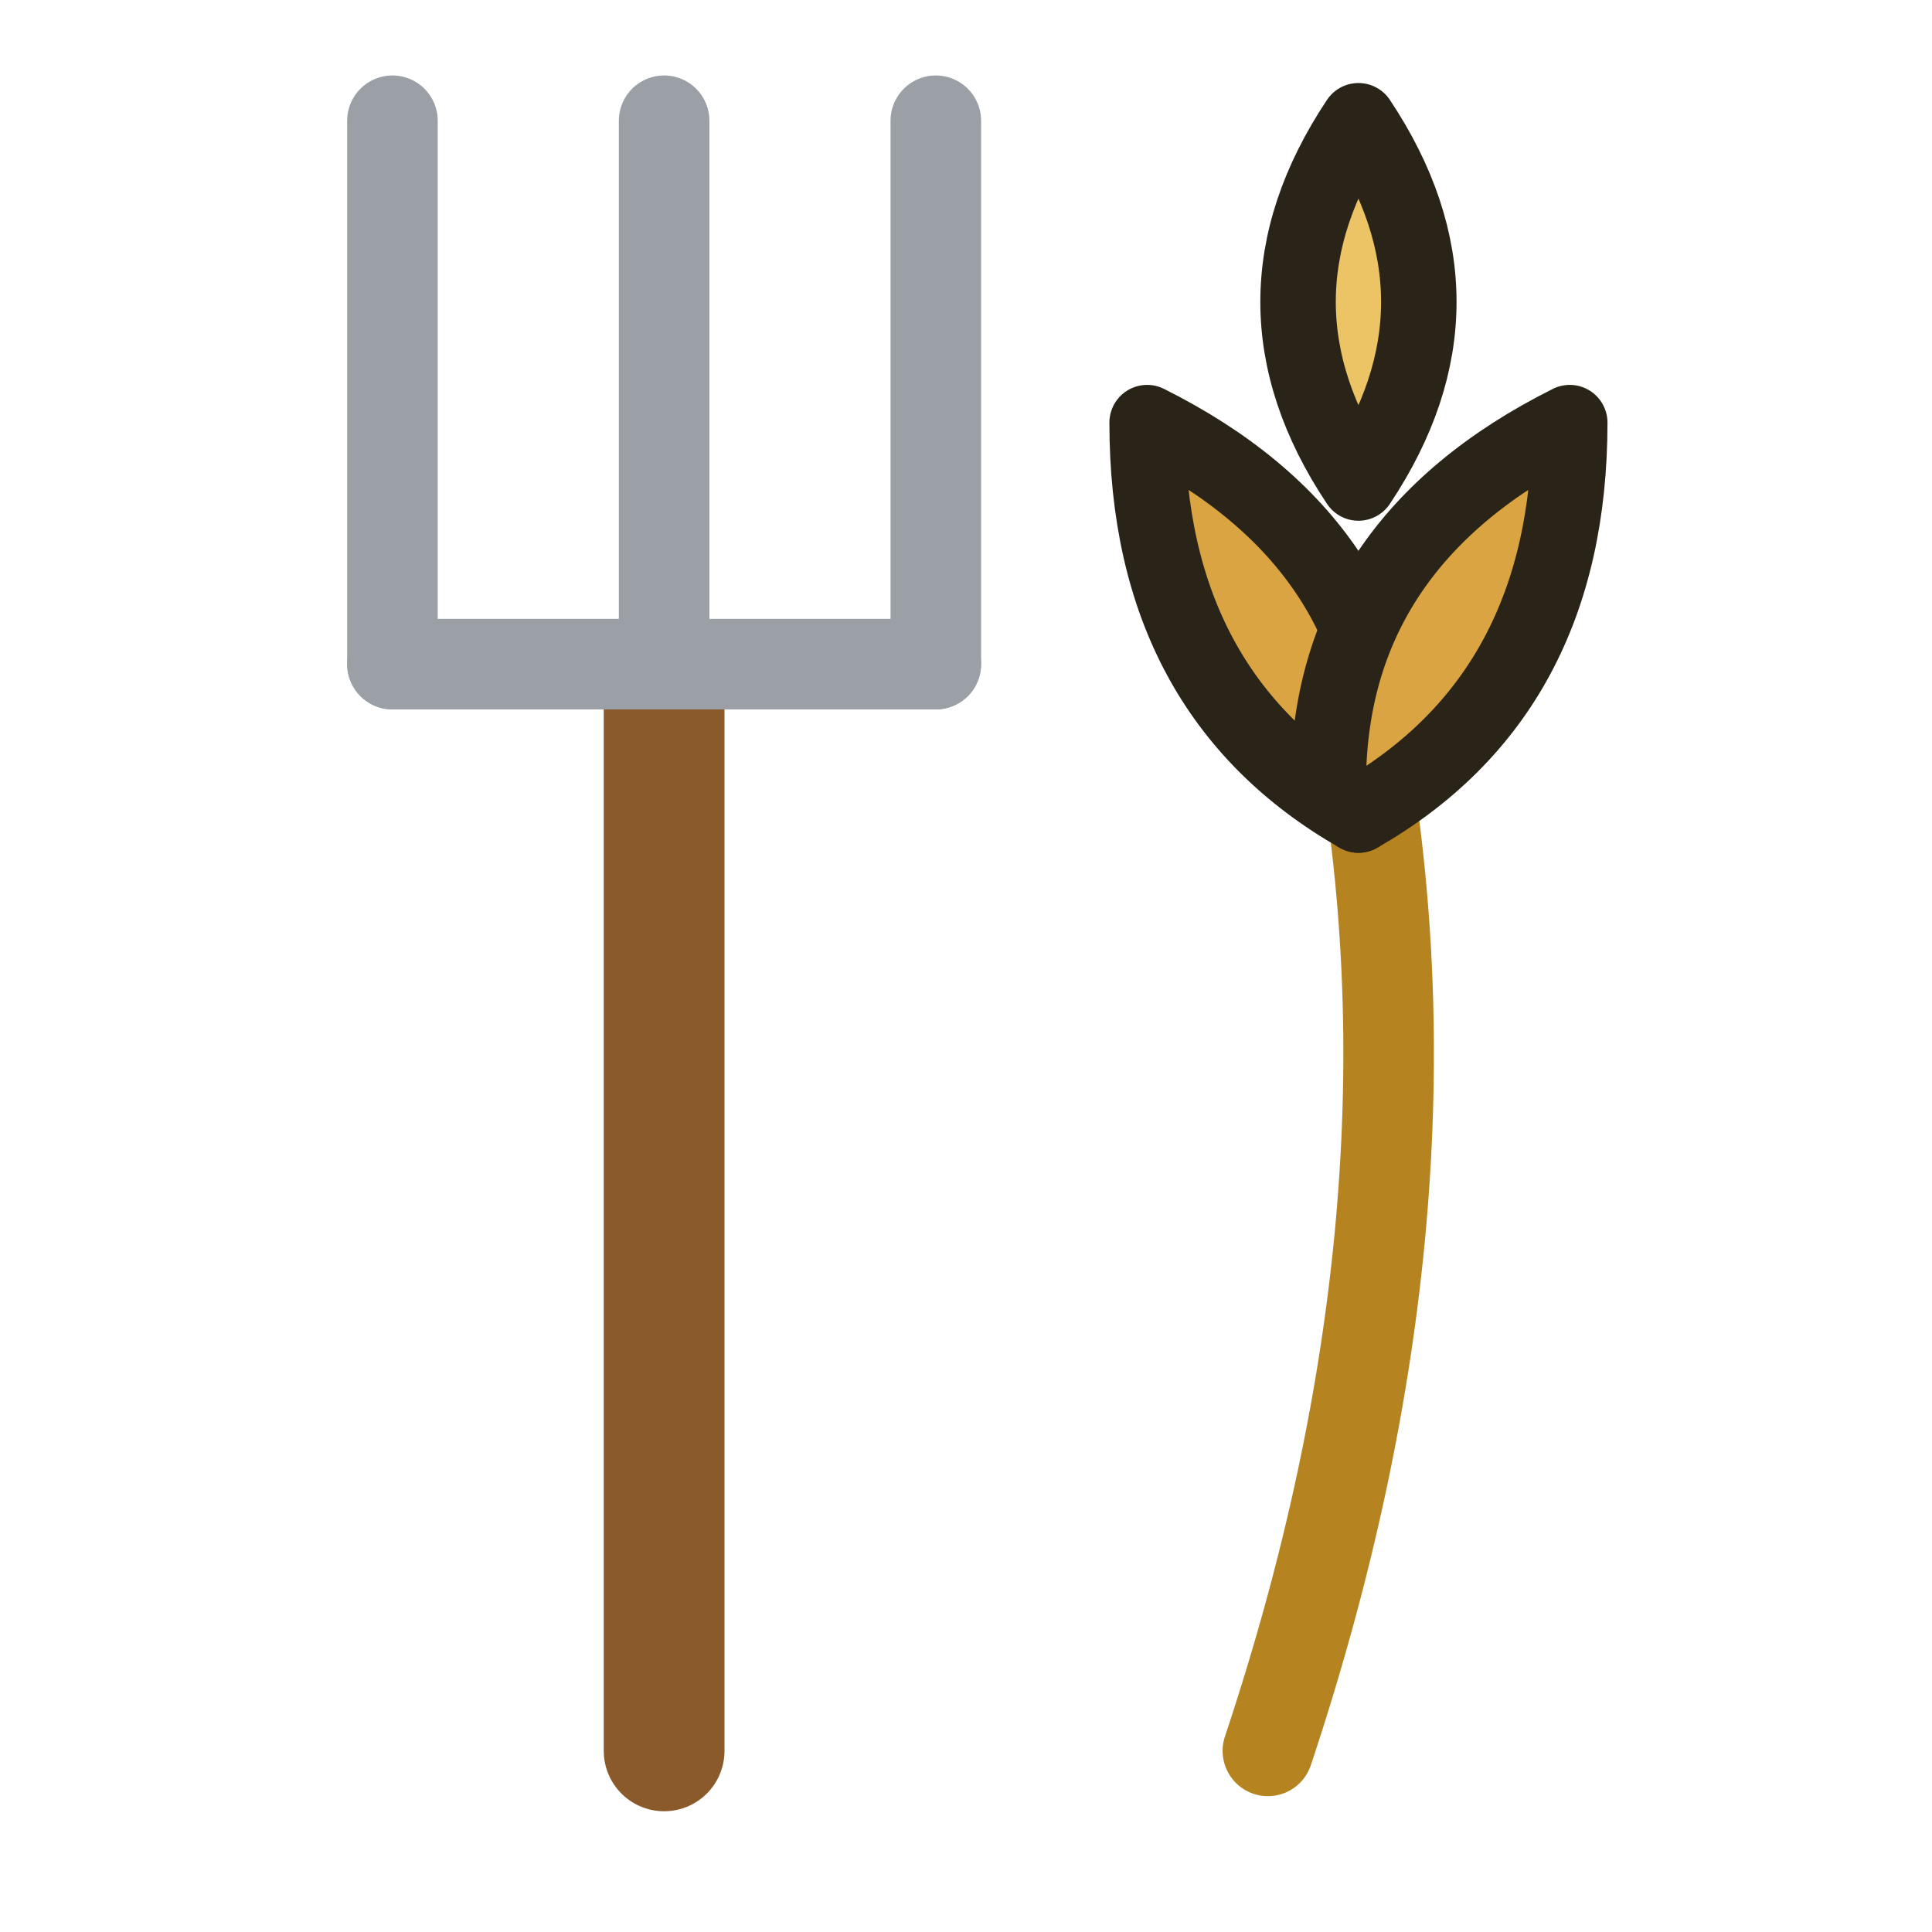
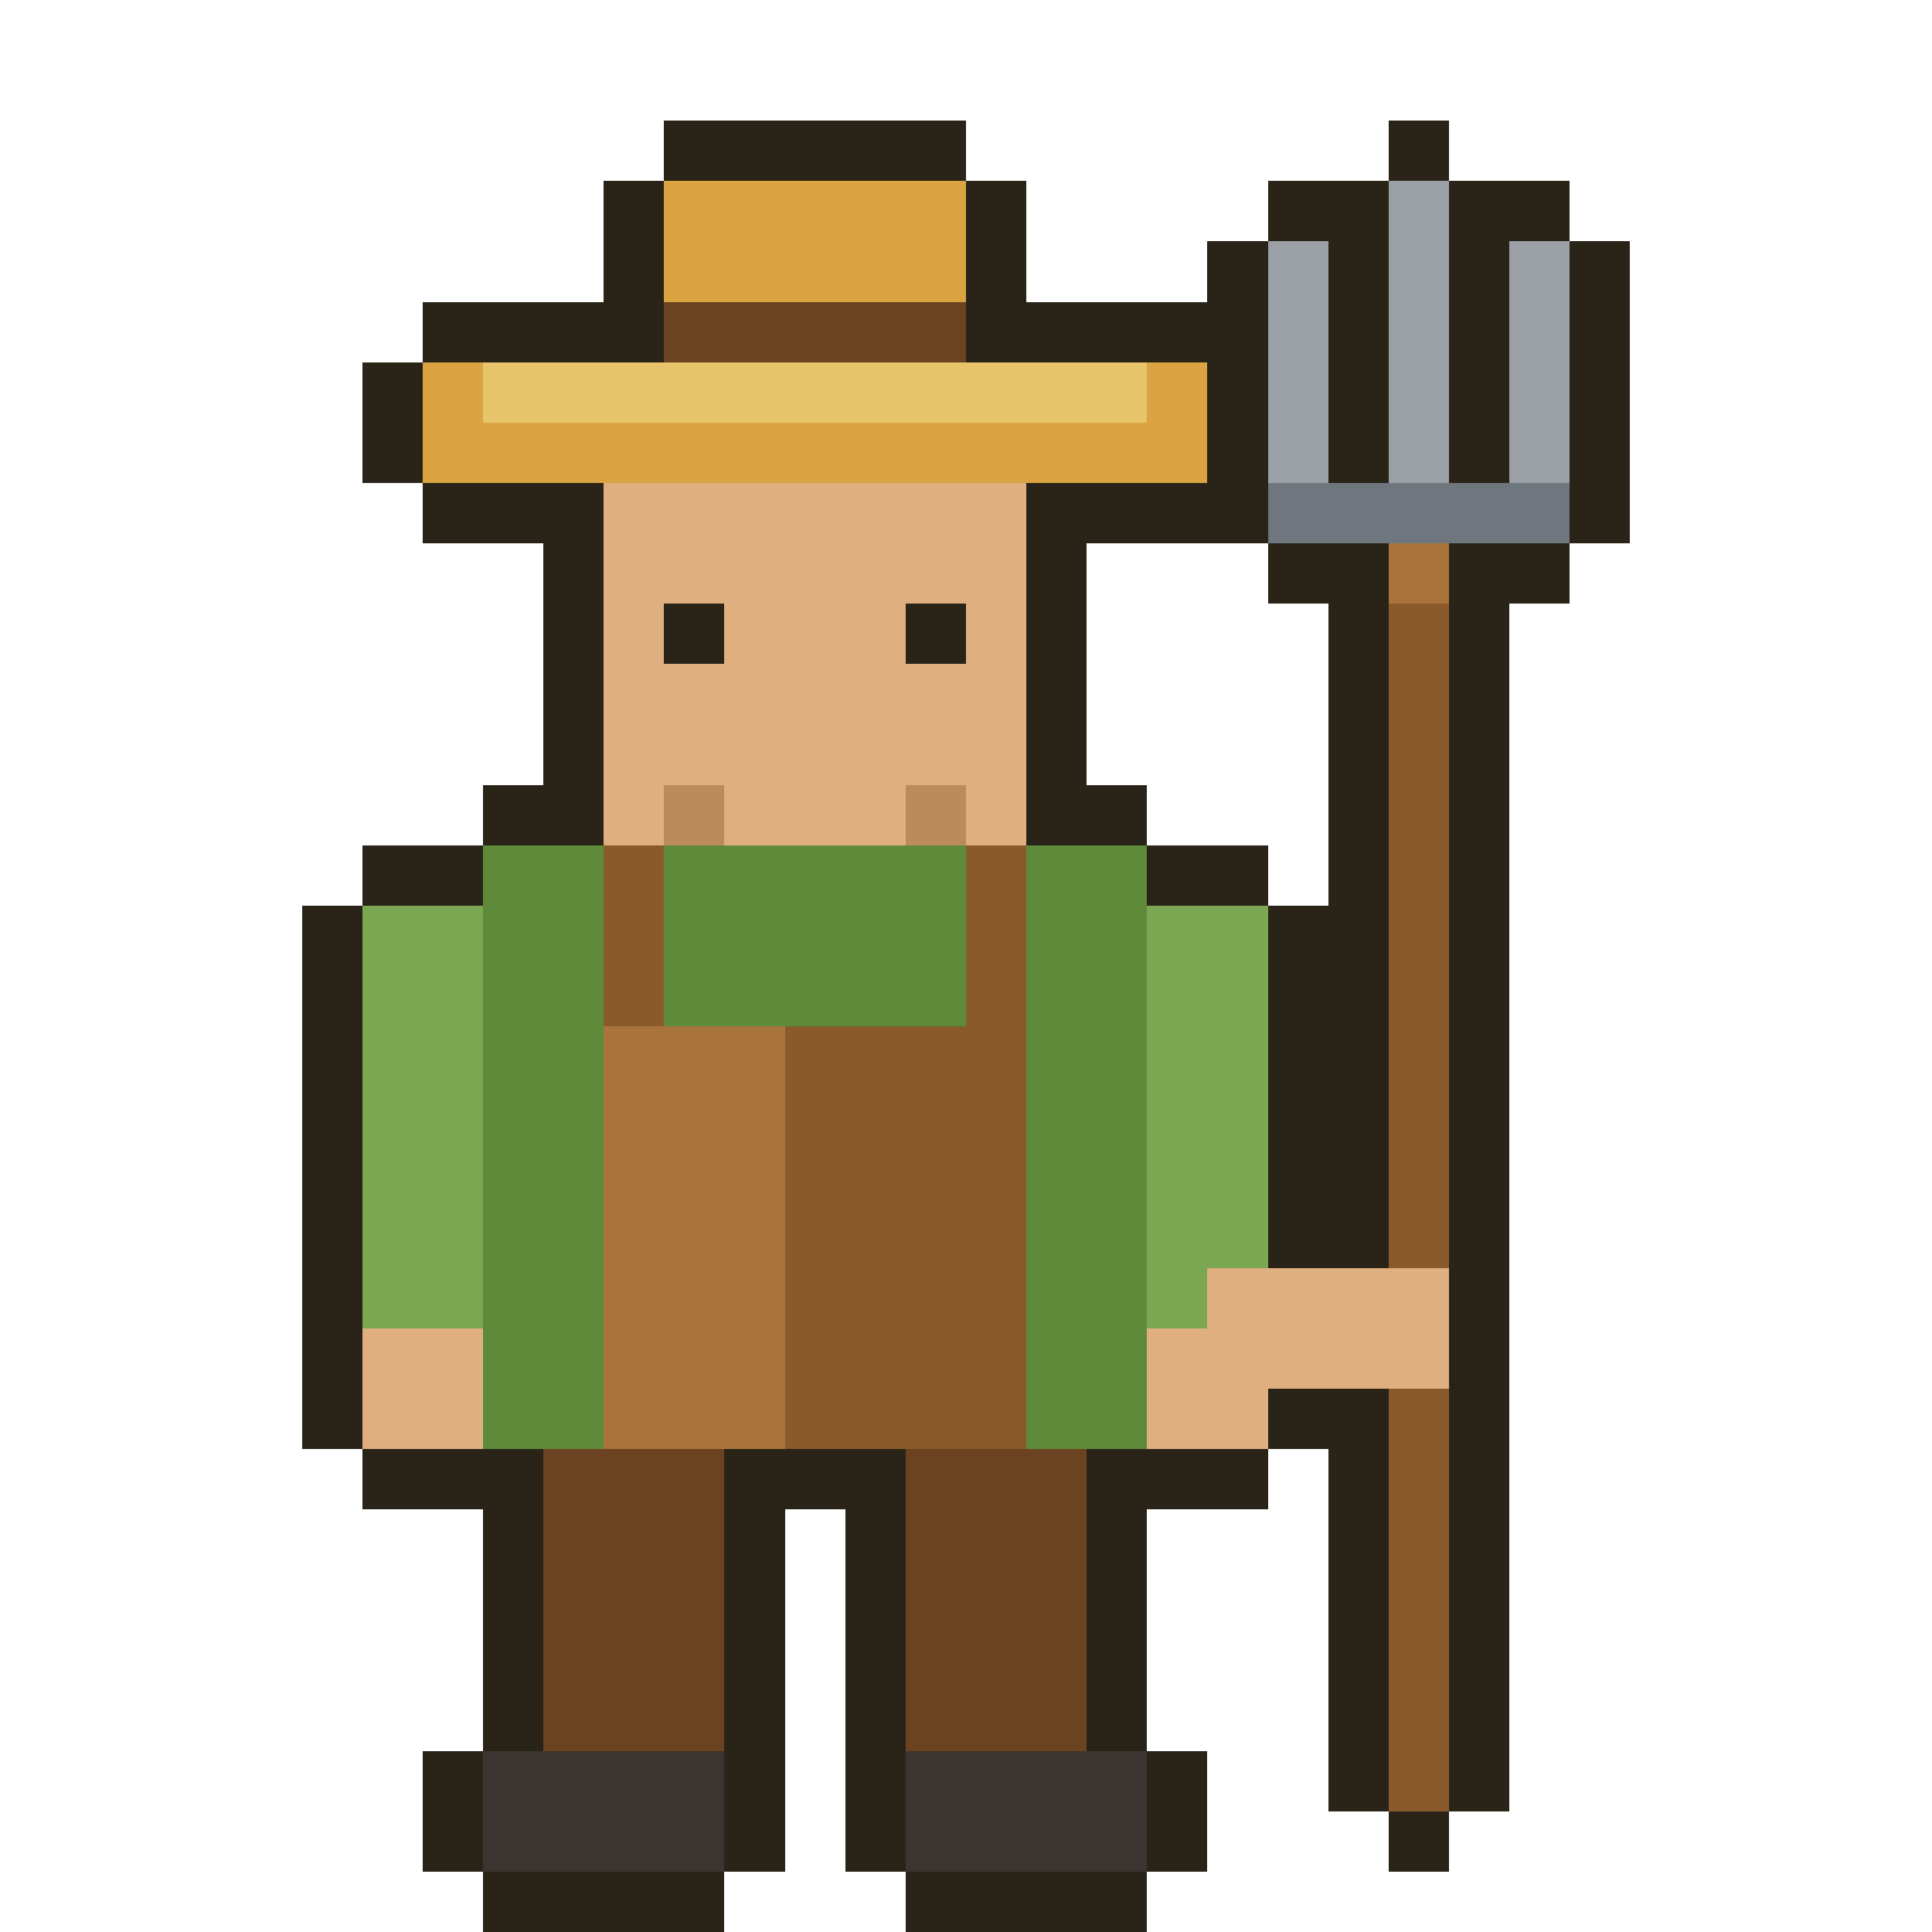
- <svg xmlns="http://www.w3.org/2000/svg" viewBox="0 0 64 64">
-   <g stroke="#2a2418" stroke-width="2.5" stroke-linejoin="round" stroke-linecap="round">
-     <path d="M22 58 V22" fill="none" stroke="#8a5a2b" stroke-width="4" />
-     <path d="M13 22 H31" fill="none" stroke="#9aa0a6" stroke-width="3" />
-     <path d="M13 22 V4 M22 22 V4 M31 22 V4" fill="none" stroke="#9aa0a6" stroke-width="3" />
-     <path d="M42 58 Q48 40 45 24" fill="none" stroke="#b58420" stroke-width="3" />
-     <path d="M45 27 Q38 23 38 14 Q46 18 46 26Z" fill="#d9a441" />
-     <path d="M45 27 Q52 23 52 14 Q44 18 44 26Z" fill="#d9a441" />
-     <path d="M45 16 Q41 10 45 4 Q49 10 45 16Z" fill="#ecc465" />
-   </g>
+ <svg xmlns="http://www.w3.org/2000/svg" viewBox="0 0 32 32" shape-rendering="crispEdges">
+   <rect x="11" y="2" width="5" height="1" fill="#2a2418" />
+   <rect x="23" y="2" width="1" height="1" fill="#2a2418" />
+   <rect x="10" y="3" width="1" height="1" fill="#2a2418" />
+   <rect x="11" y="3" width="5" height="1" fill="#d9a441" />
+   <rect x="16" y="3" width="1" height="1" fill="#2a2418" />
+   <rect x="21" y="3" width="2" height="1" fill="#2a2418" />
+   <rect x="23" y="3" width="1" height="1" fill="#9aa0a6" />
+   <rect x="24" y="3" width="2" height="1" fill="#2a2418" />
+   <rect x="10" y="4" width="1" height="1" fill="#2a2418" />
+   <rect x="11" y="4" width="5" height="1" fill="#d9a441" />
+   <rect x="16" y="4" width="1" height="1" fill="#2a2418" />
+   <rect x="20" y="4" width="1" height="1" fill="#2a2418" />
+   <rect x="21" y="4" width="1" height="1" fill="#9aa0a6" />
+   <rect x="22" y="4" width="1" height="1" fill="#2a2418" />
+   <rect x="23" y="4" width="1" height="1" fill="#9aa0a6" />
+   <rect x="24" y="4" width="1" height="1" fill="#2a2418" />
+   <rect x="25" y="4" width="1" height="1" fill="#9aa0a6" />
+   <rect x="26" y="4" width="1" height="1" fill="#2a2418" />
+   <rect x="7" y="5" width="4" height="1" fill="#2a2418" />
+   <rect x="11" y="5" width="5" height="1" fill="#6b4320" />
+   <rect x="16" y="5" width="5" height="1" fill="#2a2418" />
+   <rect x="21" y="5" width="1" height="1" fill="#9aa0a6" />
+   <rect x="22" y="5" width="1" height="1" fill="#2a2418" />
+   <rect x="23" y="5" width="1" height="1" fill="#9aa0a6" />
+   <rect x="24" y="5" width="1" height="1" fill="#2a2418" />
+   <rect x="25" y="5" width="1" height="1" fill="#9aa0a6" />
+   <rect x="26" y="5" width="1" height="1" fill="#2a2418" />
+   <rect x="6" y="6" width="1" height="1" fill="#2a2418" />
+   <rect x="7" y="6" width="1" height="1" fill="#d9a441" />
+   <rect x="8" y="6" width="11" height="1" fill="#e8c46a" />
+   <rect x="19" y="6" width="1" height="1" fill="#d9a441" />
+   <rect x="20" y="6" width="1" height="1" fill="#2a2418" />
+   <rect x="21" y="6" width="1" height="1" fill="#9aa0a6" />
+   <rect x="22" y="6" width="1" height="1" fill="#2a2418" />
+   <rect x="23" y="6" width="1" height="1" fill="#9aa0a6" />
+   <rect x="24" y="6" width="1" height="1" fill="#2a2418" />
+   <rect x="25" y="6" width="1" height="1" fill="#9aa0a6" />
+   <rect x="26" y="6" width="1" height="1" fill="#2a2418" />
+   <rect x="6" y="7" width="1" height="1" fill="#2a2418" />
+   <rect x="7" y="7" width="13" height="1" fill="#d9a441" />
+   <rect x="20" y="7" width="1" height="1" fill="#2a2418" />
+   <rect x="21" y="7" width="1" height="1" fill="#9aa0a6" />
+   <rect x="22" y="7" width="1" height="1" fill="#2a2418" />
+   <rect x="23" y="7" width="1" height="1" fill="#9aa0a6" />
+   <rect x="24" y="7" width="1" height="1" fill="#2a2418" />
+   <rect x="25" y="7" width="1" height="1" fill="#9aa0a6" />
+   <rect x="26" y="7" width="1" height="1" fill="#2a2418" />
+   <rect x="7" y="8" width="3" height="1" fill="#2a2418" />
+   <rect x="10" y="8" width="7" height="1" fill="#e0af80" />
+   <rect x="17" y="8" width="4" height="1" fill="#2a2418" />
+   <rect x="21" y="8" width="5" height="1" fill="#6f767d" />
+   <rect x="26" y="8" width="1" height="1" fill="#2a2418" />
+   <rect x="9" y="9" width="1" height="1" fill="#2a2418" />
+   <rect x="10" y="9" width="7" height="1" fill="#e0af80" />
+   <rect x="17" y="9" width="1" height="1" fill="#2a2418" />
+   <rect x="21" y="9" width="2" height="1" fill="#2a2418" />
+   <rect x="23" y="9" width="1" height="1" fill="#a9743c" />
+   <rect x="24" y="9" width="2" height="1" fill="#2a2418" />
+   <rect x="9" y="10" width="1" height="1" fill="#2a2418" />
+   <rect x="10" y="10" width="1" height="1" fill="#e0af80" />
+   <rect x="11" y="10" width="1" height="1" fill="#2a2418" />
+   <rect x="12" y="10" width="3" height="1" fill="#e0af80" />
+   <rect x="15" y="10" width="1" height="1" fill="#2a2418" />
+   <rect x="16" y="10" width="1" height="1" fill="#e0af80" />
+   <rect x="17" y="10" width="1" height="1" fill="#2a2418" />
+   <rect x="22" y="10" width="1" height="1" fill="#2a2418" />
+   <rect x="23" y="10" width="1" height="1" fill="#8a5a2b" />
+   <rect x="24" y="10" width="1" height="1" fill="#2a2418" />
+   <rect x="9" y="11" width="1" height="1" fill="#2a2418" />
+   <rect x="10" y="11" width="7" height="1" fill="#e0af80" />
+   <rect x="17" y="11" width="1" height="1" fill="#2a2418" />
+   <rect x="22" y="11" width="1" height="1" fill="#2a2418" />
+   <rect x="23" y="11" width="1" height="1" fill="#8a5a2b" />
+   <rect x="24" y="11" width="1" height="1" fill="#2a2418" />
+   <rect x="9" y="12" width="1" height="1" fill="#2a2418" />
+   <rect x="10" y="12" width="7" height="1" fill="#e0af80" />
+   <rect x="17" y="12" width="1" height="1" fill="#2a2418" />
+   <rect x="22" y="12" width="1" height="1" fill="#2a2418" />
+   <rect x="23" y="12" width="1" height="1" fill="#8a5a2b" />
+   <rect x="24" y="12" width="1" height="1" fill="#2a2418" />
+   <rect x="8" y="13" width="2" height="1" fill="#2a2418" />
+   <rect x="10" y="13" width="1" height="1" fill="#e0af80" />
+   <rect x="11" y="13" width="1" height="1" fill="#bd8a5c" />
+   <rect x="12" y="13" width="3" height="1" fill="#e0af80" />
+   <rect x="15" y="13" width="1" height="1" fill="#bd8a5c" />
+   <rect x="16" y="13" width="1" height="1" fill="#e0af80" />
+   <rect x="17" y="13" width="2" height="1" fill="#2a2418" />
+   <rect x="22" y="13" width="1" height="1" fill="#2a2418" />
+   <rect x="23" y="13" width="1" height="1" fill="#8a5a2b" />
+   <rect x="24" y="13" width="1" height="1" fill="#2a2418" />
+   <rect x="6" y="14" width="2" height="1" fill="#2a2418" />
+   <rect x="8" y="14" width="2" height="1" fill="#5f8a3a" />
+   <rect x="10" y="14" width="1" height="1" fill="#8a5a2b" />
+   <rect x="11" y="14" width="5" height="1" fill="#5f8a3a" />
+   <rect x="16" y="14" width="1" height="1" fill="#8a5a2b" />
+   <rect x="17" y="14" width="2" height="1" fill="#5f8a3a" />
+   <rect x="19" y="14" width="2" height="1" fill="#2a2418" />
+   <rect x="22" y="14" width="1" height="1" fill="#2a2418" />
+   <rect x="23" y="14" width="1" height="1" fill="#8a5a2b" />
+   <rect x="24" y="14" width="1" height="1" fill="#2a2418" />
+   <rect x="5" y="15" width="1" height="1" fill="#2a2418" />
+   <rect x="6" y="15" width="2" height="1" fill="#7ba652" />
+   <rect x="8" y="15" width="2" height="1" fill="#5f8a3a" />
+   <rect x="10" y="15" width="1" height="1" fill="#8a5a2b" />
+   <rect x="11" y="15" width="5" height="1" fill="#5f8a3a" />
+   <rect x="16" y="15" width="1" height="1" fill="#8a5a2b" />
+   <rect x="17" y="15" width="2" height="1" fill="#5f8a3a" />
+   <rect x="19" y="15" width="2" height="1" fill="#7ba652" />
+   <rect x="21" y="15" width="2" height="1" fill="#2a2418" />
+   <rect x="23" y="15" width="1" height="1" fill="#8a5a2b" />
+   <rect x="24" y="15" width="1" height="1" fill="#2a2418" />
+   <rect x="5" y="16" width="1" height="1" fill="#2a2418" />
+   <rect x="6" y="16" width="2" height="1" fill="#7ba652" />
+   <rect x="8" y="16" width="2" height="1" fill="#5f8a3a" />
+   <rect x="10" y="16" width="1" height="1" fill="#8a5a2b" />
+   <rect x="11" y="16" width="5" height="1" fill="#5f8a3a" />
+   <rect x="16" y="16" width="1" height="1" fill="#8a5a2b" />
+   <rect x="17" y="16" width="2" height="1" fill="#5f8a3a" />
+   <rect x="19" y="16" width="2" height="1" fill="#7ba652" />
+   <rect x="21" y="16" width="2" height="1" fill="#2a2418" />
+   <rect x="23" y="16" width="1" height="1" fill="#8a5a2b" />
+   <rect x="24" y="16" width="1" height="1" fill="#2a2418" />
+   <rect x="5" y="17" width="1" height="1" fill="#2a2418" />
+   <rect x="6" y="17" width="2" height="1" fill="#7ba652" />
+   <rect x="8" y="17" width="2" height="1" fill="#5f8a3a" />
+   <rect x="10" y="17" width="3" height="1" fill="#a9743c" />
+   <rect x="13" y="17" width="4" height="1" fill="#8a5a2b" />
+   <rect x="17" y="17" width="2" height="1" fill="#5f8a3a" />
+   <rect x="19" y="17" width="2" height="1" fill="#7ba652" />
+   <rect x="21" y="17" width="2" height="1" fill="#2a2418" />
+   <rect x="23" y="17" width="1" height="1" fill="#8a5a2b" />
+   <rect x="24" y="17" width="1" height="1" fill="#2a2418" />
+   <rect x="5" y="18" width="1" height="1" fill="#2a2418" />
+   <rect x="6" y="18" width="2" height="1" fill="#7ba652" />
+   <rect x="8" y="18" width="2" height="1" fill="#5f8a3a" />
+   <rect x="10" y="18" width="3" height="1" fill="#a9743c" />
+   <rect x="13" y="18" width="4" height="1" fill="#8a5a2b" />
+   <rect x="17" y="18" width="2" height="1" fill="#5f8a3a" />
+   <rect x="19" y="18" width="2" height="1" fill="#7ba652" />
+   <rect x="21" y="18" width="2" height="1" fill="#2a2418" />
+   <rect x="23" y="18" width="1" height="1" fill="#8a5a2b" />
+   <rect x="24" y="18" width="1" height="1" fill="#2a2418" />
+   <rect x="5" y="19" width="1" height="1" fill="#2a2418" />
+   <rect x="6" y="19" width="2" height="1" fill="#7ba652" />
+   <rect x="8" y="19" width="2" height="1" fill="#5f8a3a" />
+   <rect x="10" y="19" width="3" height="1" fill="#a9743c" />
+   <rect x="13" y="19" width="4" height="1" fill="#8a5a2b" />
+   <rect x="17" y="19" width="2" height="1" fill="#5f8a3a" />
+   <rect x="19" y="19" width="2" height="1" fill="#7ba652" />
+   <rect x="21" y="19" width="2" height="1" fill="#2a2418" />
+   <rect x="23" y="19" width="1" height="1" fill="#8a5a2b" />
+   <rect x="24" y="19" width="1" height="1" fill="#2a2418" />
+   <rect x="5" y="20" width="1" height="1" fill="#2a2418" />
+   <rect x="6" y="20" width="2" height="1" fill="#7ba652" />
+   <rect x="8" y="20" width="2" height="1" fill="#5f8a3a" />
+   <rect x="10" y="20" width="3" height="1" fill="#a9743c" />
+   <rect x="13" y="20" width="4" height="1" fill="#8a5a2b" />
+   <rect x="17" y="20" width="2" height="1" fill="#5f8a3a" />
+   <rect x="19" y="20" width="2" height="1" fill="#7ba652" />
+   <rect x="21" y="20" width="2" height="1" fill="#2a2418" />
+   <rect x="23" y="20" width="1" height="1" fill="#8a5a2b" />
+   <rect x="24" y="20" width="1" height="1" fill="#2a2418" />
+   <rect x="5" y="21" width="1" height="1" fill="#2a2418" />
+   <rect x="6" y="21" width="2" height="1" fill="#7ba652" />
+   <rect x="8" y="21" width="2" height="1" fill="#5f8a3a" />
+   <rect x="10" y="21" width="3" height="1" fill="#a9743c" />
+   <rect x="13" y="21" width="4" height="1" fill="#8a5a2b" />
+   <rect x="17" y="21" width="2" height="1" fill="#5f8a3a" />
+   <rect x="19" y="21" width="1" height="1" fill="#7ba652" />
+   <rect x="20" y="21" width="4" height="1" fill="#e0af80" />
+   <rect x="24" y="21" width="1" height="1" fill="#2a2418" />
+   <rect x="5" y="22" width="1" height="1" fill="#2a2418" />
+   <rect x="6" y="22" width="2" height="1" fill="#e0af80" />
+   <rect x="8" y="22" width="2" height="1" fill="#5f8a3a" />
+   <rect x="10" y="22" width="3" height="1" fill="#a9743c" />
+   <rect x="13" y="22" width="4" height="1" fill="#8a5a2b" />
+   <rect x="17" y="22" width="2" height="1" fill="#5f8a3a" />
+   <rect x="19" y="22" width="5" height="1" fill="#e0af80" />
+   <rect x="24" y="22" width="1" height="1" fill="#2a2418" />
+   <rect x="5" y="23" width="1" height="1" fill="#2a2418" />
+   <rect x="6" y="23" width="2" height="1" fill="#e0af80" />
+   <rect x="8" y="23" width="2" height="1" fill="#5f8a3a" />
+   <rect x="10" y="23" width="3" height="1" fill="#a9743c" />
+   <rect x="13" y="23" width="4" height="1" fill="#8a5a2b" />
+   <rect x="17" y="23" width="2" height="1" fill="#5f8a3a" />
+   <rect x="19" y="23" width="2" height="1" fill="#e0af80" />
+   <rect x="21" y="23" width="2" height="1" fill="#2a2418" />
+   <rect x="23" y="23" width="1" height="1" fill="#8a5a2b" />
+   <rect x="24" y="23" width="1" height="1" fill="#2a2418" />
+   <rect x="6" y="24" width="3" height="1" fill="#2a2418" />
+   <rect x="9" y="24" width="3" height="1" fill="#6b4320" />
+   <rect x="12" y="24" width="3" height="1" fill="#2a2418" />
+   <rect x="15" y="24" width="3" height="1" fill="#6b4320" />
+   <rect x="18" y="24" width="3" height="1" fill="#2a2418" />
+   <rect x="22" y="24" width="1" height="1" fill="#2a2418" />
+   <rect x="23" y="24" width="1" height="1" fill="#8a5a2b" />
+   <rect x="24" y="24" width="1" height="1" fill="#2a2418" />
+   <rect x="8" y="25" width="1" height="1" fill="#2a2418" />
+   <rect x="9" y="25" width="3" height="1" fill="#6b4320" />
+   <rect x="12" y="25" width="1" height="1" fill="#2a2418" />
+   <rect x="14" y="25" width="1" height="1" fill="#2a2418" />
+   <rect x="15" y="25" width="3" height="1" fill="#6b4320" />
+   <rect x="18" y="25" width="1" height="1" fill="#2a2418" />
+   <rect x="22" y="25" width="1" height="1" fill="#2a2418" />
+   <rect x="23" y="25" width="1" height="1" fill="#8a5a2b" />
+   <rect x="24" y="25" width="1" height="1" fill="#2a2418" />
+   <rect x="8" y="26" width="1" height="1" fill="#2a2418" />
+   <rect x="9" y="26" width="3" height="1" fill="#6b4320" />
+   <rect x="12" y="26" width="1" height="1" fill="#2a2418" />
+   <rect x="14" y="26" width="1" height="1" fill="#2a2418" />
+   <rect x="15" y="26" width="3" height="1" fill="#6b4320" />
+   <rect x="18" y="26" width="1" height="1" fill="#2a2418" />
+   <rect x="22" y="26" width="1" height="1" fill="#2a2418" />
+   <rect x="23" y="26" width="1" height="1" fill="#8a5a2b" />
+   <rect x="24" y="26" width="1" height="1" fill="#2a2418" />
+   <rect x="8" y="27" width="1" height="1" fill="#2a2418" />
+   <rect x="9" y="27" width="3" height="1" fill="#6b4320" />
+   <rect x="12" y="27" width="1" height="1" fill="#2a2418" />
+   <rect x="14" y="27" width="1" height="1" fill="#2a2418" />
+   <rect x="15" y="27" width="3" height="1" fill="#6b4320" />
+   <rect x="18" y="27" width="1" height="1" fill="#2a2418" />
+   <rect x="22" y="27" width="1" height="1" fill="#2a2418" />
+   <rect x="23" y="27" width="1" height="1" fill="#8a5a2b" />
+   <rect x="24" y="27" width="1" height="1" fill="#2a2418" />
+   <rect x="8" y="28" width="1" height="1" fill="#2a2418" />
+   <rect x="9" y="28" width="3" height="1" fill="#6b4320" />
+   <rect x="12" y="28" width="1" height="1" fill="#2a2418" />
+   <rect x="14" y="28" width="1" height="1" fill="#2a2418" />
+   <rect x="15" y="28" width="3" height="1" fill="#6b4320" />
+   <rect x="18" y="28" width="1" height="1" fill="#2a2418" />
+   <rect x="22" y="28" width="1" height="1" fill="#2a2418" />
+   <rect x="23" y="28" width="1" height="1" fill="#8a5a2b" />
+   <rect x="24" y="28" width="1" height="1" fill="#2a2418" />
+   <rect x="7" y="29" width="1" height="1" fill="#2a2418" />
+   <rect x="8" y="29" width="4" height="1" fill="#3a3530" />
+   <rect x="12" y="29" width="1" height="1" fill="#2a2418" />
+   <rect x="14" y="29" width="1" height="1" fill="#2a2418" />
+   <rect x="15" y="29" width="4" height="1" fill="#3a3530" />
+   <rect x="19" y="29" width="1" height="1" fill="#2a2418" />
+   <rect x="22" y="29" width="1" height="1" fill="#2a2418" />
+   <rect x="23" y="29" width="1" height="1" fill="#8a5a2b" />
+   <rect x="24" y="29" width="1" height="1" fill="#2a2418" />
+   <rect x="7" y="30" width="1" height="1" fill="#2a2418" />
+   <rect x="8" y="30" width="4" height="1" fill="#3a3530" />
+   <rect x="12" y="30" width="1" height="1" fill="#2a2418" />
+   <rect x="14" y="30" width="1" height="1" fill="#2a2418" />
+   <rect x="15" y="30" width="4" height="1" fill="#3a3530" />
+   <rect x="19" y="30" width="1" height="1" fill="#2a2418" />
+   <rect x="23" y="30" width="1" height="1" fill="#2a2418" />
+   <rect x="8" y="31" width="4" height="1" fill="#2a2418" />
+   <rect x="15" y="31" width="4" height="1" fill="#2a2418" />
</svg>
